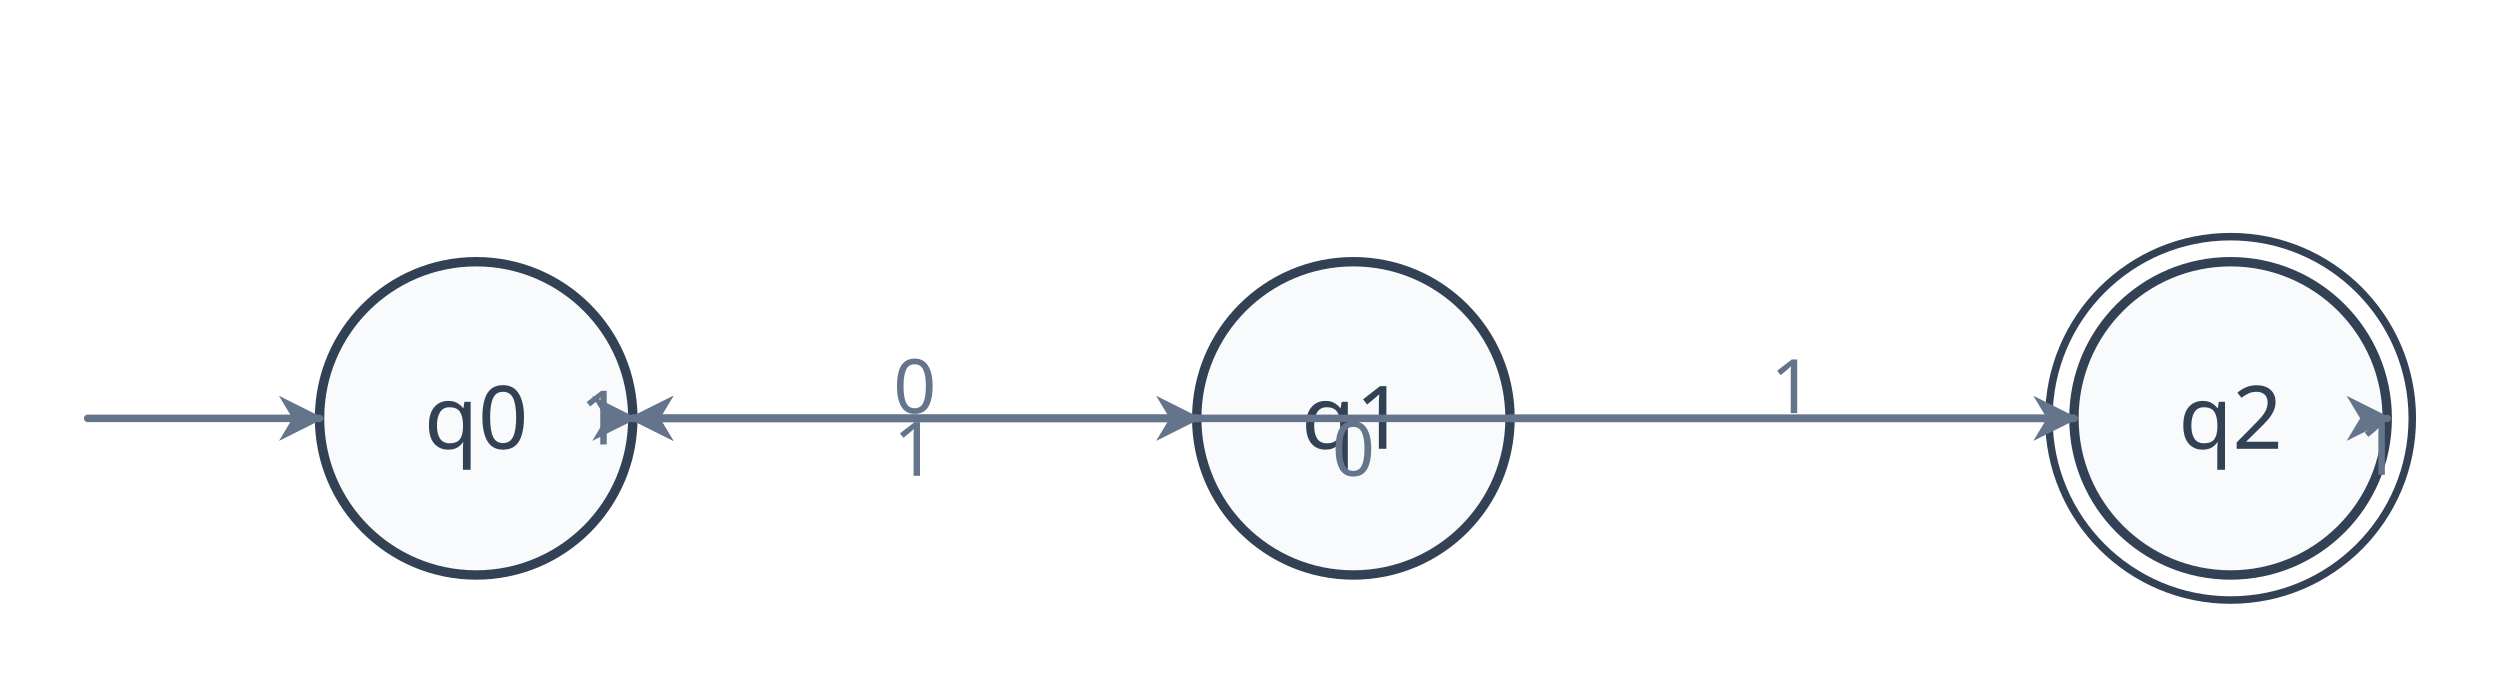
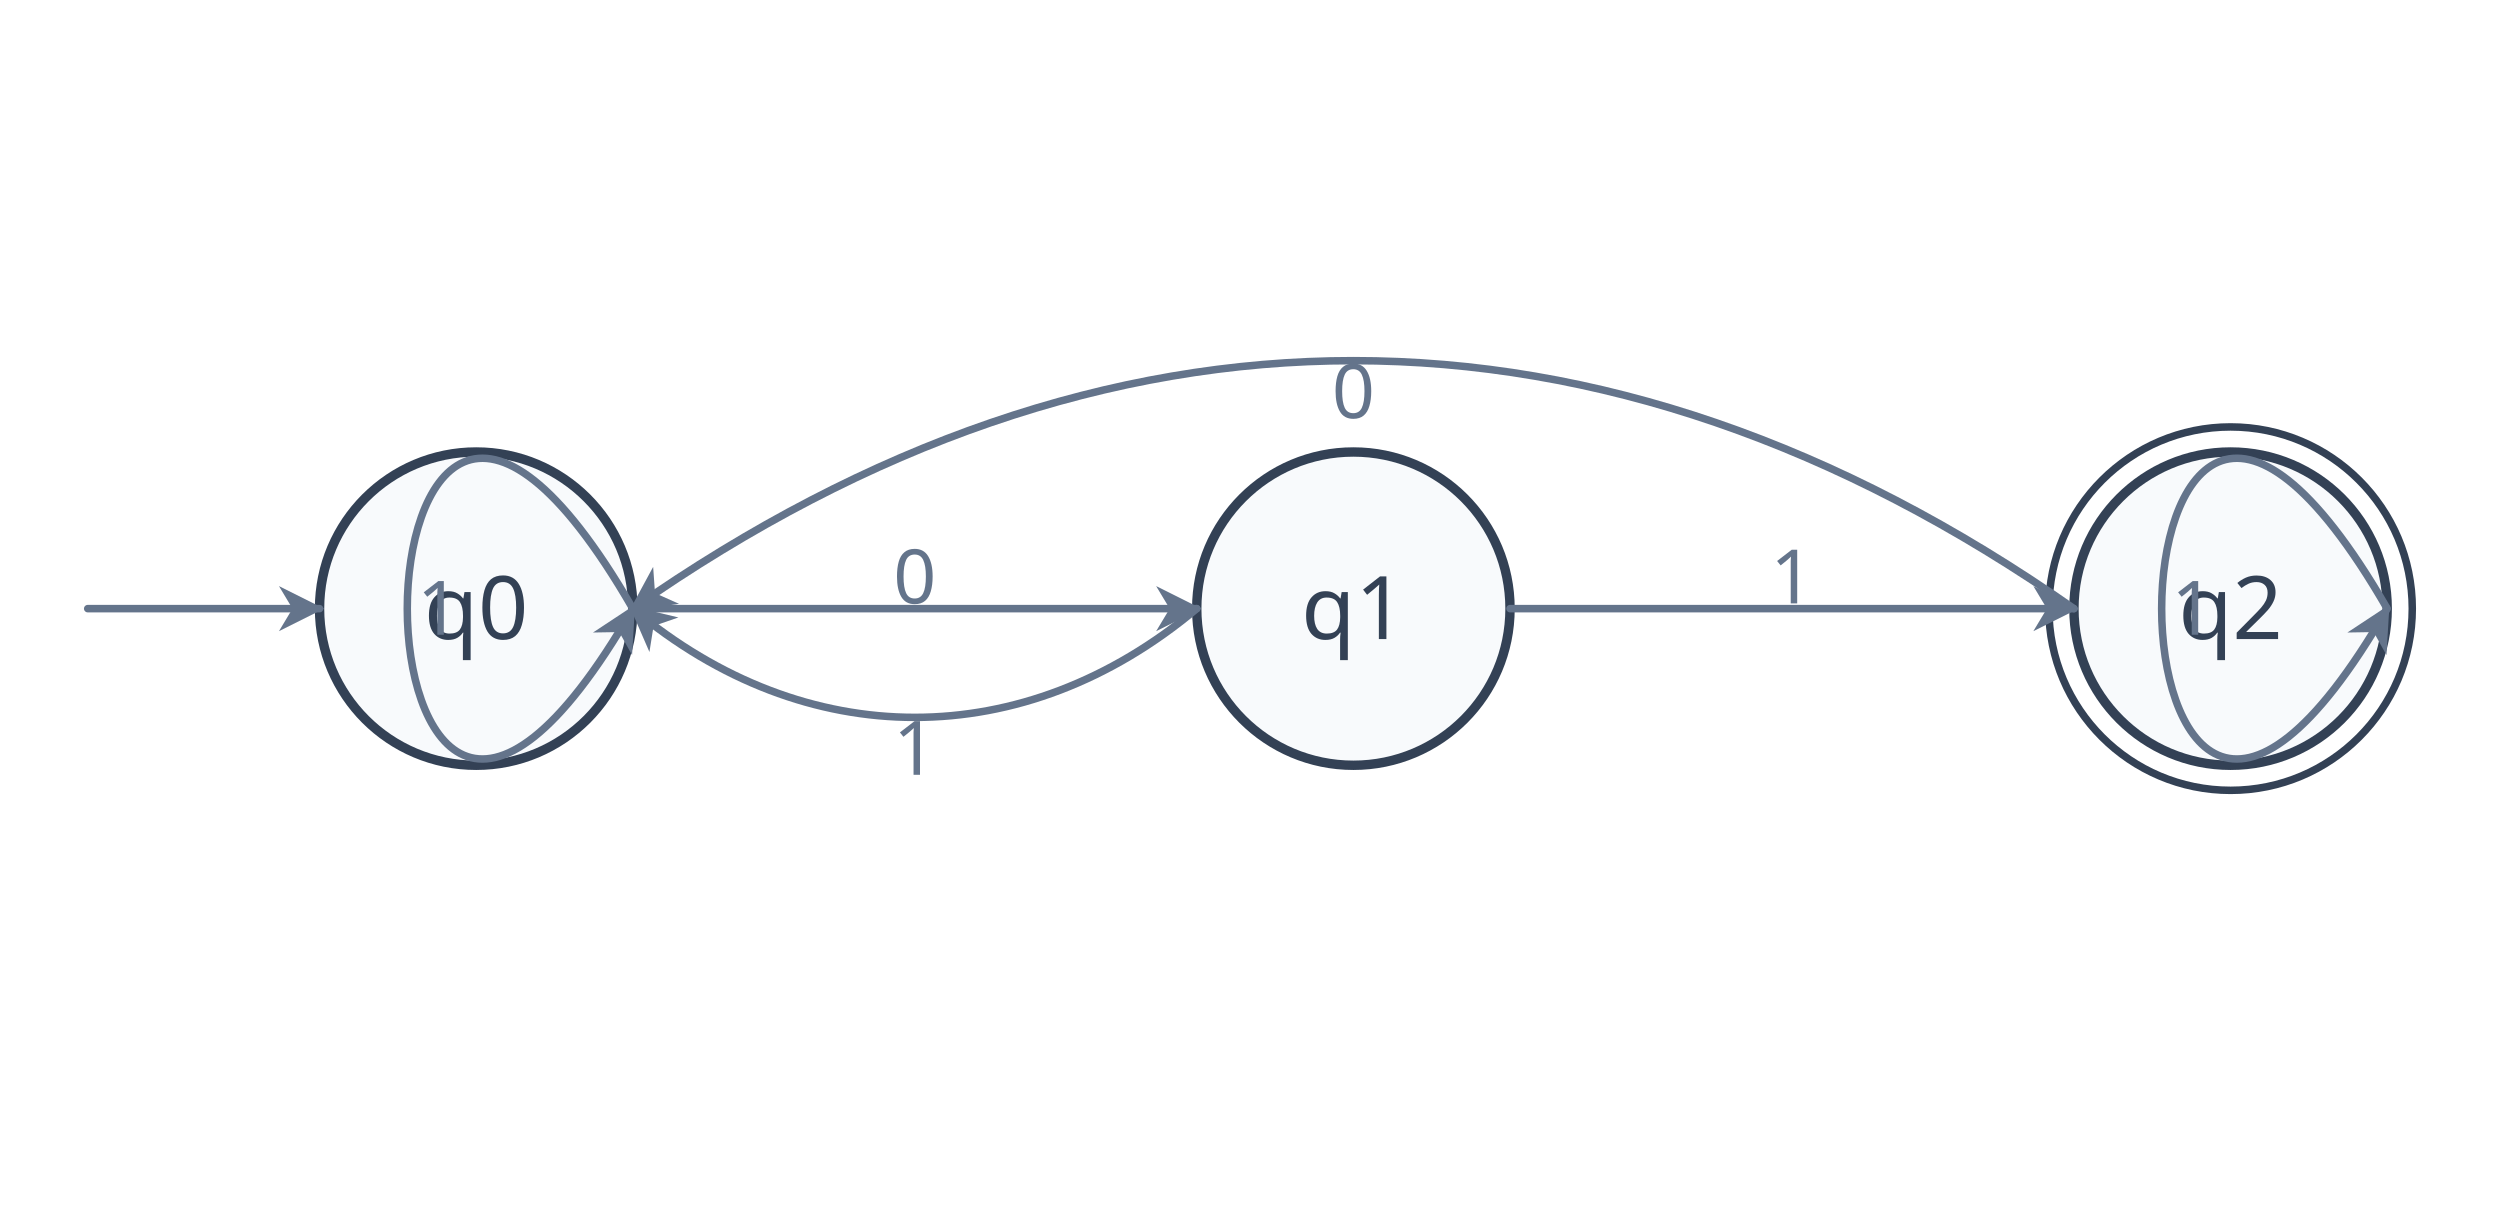
- <svg xmlns="http://www.w3.org/2000/svg" width="399" height="109.769" viewBox="4 43.231 399 109.769">
+ <svg xmlns="http://www.w3.org/2000/svg" width="399" height="194.277" viewBox="4 12.862 399 194.277">
  <defs>
    <marker markerWidth="6" markerHeight="6" viewBox="0 0 10 10" id="arrow-stealth-64748b" refX="9" refY="5" orient="auto">
      <path d="M 0 0 L 10 5 L 0 10 L 3 5 z" fill="#64748b" />
    </marker>
  </defs>
  <g>
    <path d="M 55 110 A 25 25 0 1 0 105 110 A 25 25 0 1 0 55 110" stroke="#334155" stroke-width="1.5" stroke-opacity="1" stroke-linecap="round" stroke-linejoin="round" fill="#f8fafc" fill-opacity="1" opacity="1" />
    <text text-anchor="middle" dominant-baseline="middle" x="80" y="110" font-family="sans-serif" font-size="14" font-weight="normal" fill="#334155">q0</text>
  </g>
  <g>
    <path d="M 195 110 A 25 25 0 1 0 245 110 A 25 25 0 1 0 195 110" stroke="#334155" stroke-width="1.5" stroke-opacity="1" stroke-linecap="round" stroke-linejoin="round" fill="#f8fafc" fill-opacity="1" opacity="1" />
    <text text-anchor="middle" dominant-baseline="middle" x="220" y="110" font-family="sans-serif" font-size="14" font-weight="normal" fill="#334155">q1</text>
  </g>
  <g>
    <path d="M 335 110 A 25 25 0 1 0 385 110 A 25 25 0 1 0 335 110" stroke="#334155" stroke-width="1.5" stroke-opacity="1" stroke-linecap="round" stroke-linejoin="round" fill="#f8fafc" fill-opacity="1" opacity="1" />
    <text text-anchor="middle" dominant-baseline="middle" x="360" y="110" font-family="sans-serif" font-size="14" font-weight="normal" fill="#334155">q2</text>
  </g>
  <circle r="29" stroke="#334155" stroke-width="1.2" stroke-opacity="1" stroke-linecap="round" stroke-linejoin="round" fill="none" fill-opacity="1" opacity="1" cx="360" cy="110" />
  <g>
    <path d="M 18 110 L 55 110" stroke="#64748b" stroke-width="1.2" stroke-opacity="1" stroke-linecap="round" stroke-linejoin="round" fill="none" fill-opacity="1" opacity="1" marker-end="url(#arrow-stealth-64748b)" />
  </g>
  <g>
    <path d="M 105 110 L 195 110" stroke="#64748b" stroke-width="1.2" stroke-opacity="1" stroke-linecap="round" stroke-linejoin="round" fill="none" fill-opacity="1" opacity="1" marker-end="url(#arrow-stealth-64748b)" />
    <text text-anchor="middle" dominant-baseline="middle" x="150" y="105" font-family="sans-serif" font-size="12" fill="#64748b">0</text>
  </g>
  <g>
    <path d="M 245 110 L 335 110" stroke="#64748b" stroke-width="1.2" stroke-opacity="1" stroke-linecap="round" stroke-linejoin="round" fill="none" fill-opacity="1" opacity="1" marker-end="url(#arrow-stealth-64748b)" />
    <text text-anchor="middle" dominant-baseline="middle" x="290" y="105" font-family="sans-serif" font-size="12" fill="#64748b">1</text>
  </g>
  <g>
-     <path d="M 195 110 L 105 110" stroke="#64748b" stroke-width="1.2" stroke-opacity="1" stroke-linecap="round" stroke-linejoin="round" fill="none" fill-opacity="1" opacity="1" marker-end="url(#arrow-stealth-64748b)" />
-     <text text-anchor="middle" dominant-baseline="middle" x="150" y="115" font-family="sans-serif" font-size="12" fill="#64748b">1</text>
+     <path d="M 195 110 C 167.422 133.14, 132.578 133.14, 105 110" stroke="#64748b" stroke-width="1.2" stroke-opacity="1" stroke-linecap="round" stroke-linejoin="round" fill="none" fill-opacity="1" opacity="1" marker-end="url(#arrow-stealth-64748b)" />
+     <text text-anchor="middle" dominant-baseline="middle" x="150" y="132.355" font-family="sans-serif" font-size="12" fill="#64748b">1</text>
  </g>
  <g>
-     <path d="M 335 110 L 105 110" stroke="#64748b" stroke-width="1.2" stroke-opacity="1" stroke-linecap="round" stroke-linejoin="round" fill="none" fill-opacity="1" opacity="1" marker-end="url(#arrow-stealth-64748b)" />
-     <text text-anchor="middle" dominant-baseline="middle" x="220" y="115" font-family="sans-serif" font-size="12" fill="#64748b">0</text>
+     <path d="M 335 110 C 259.638 57.231, 180.362 57.231, 105 110" stroke="#64748b" stroke-width="1.2" stroke-opacity="1" stroke-linecap="round" stroke-linejoin="round" fill="none" fill-opacity="1" opacity="1" marker-end="url(#arrow-stealth-64748b)" />
+     <text text-anchor="middle" dominant-baseline="middle" x="220" y="75.423" font-family="sans-serif" font-size="12" fill="#64748b">0</text>
  </g>
  <g>
-     <path d="M 105 110 C 105 110, 105 110, 105 110" stroke="#64748b" stroke-width="1.2" stroke-opacity="1" stroke-linecap="round" stroke-linejoin="round" fill="none" fill-opacity="1" opacity="1" marker-end="url(#arrow-stealth-64748b)" />
-     <text text-anchor="middle" dominant-baseline="middle" x="100" y="110" font-family="sans-serif" font-size="12" fill="#64748b">1</text>
+     <path d="M 105 110 C 57 26.862, 57 193.138, 105 110" stroke="#64748b" stroke-width="1.2" stroke-opacity="1" stroke-linecap="round" stroke-linejoin="round" fill="none" fill-opacity="1" opacity="1" marker-end="url(#arrow-stealth-64748b)" />
+     <text text-anchor="middle" dominant-baseline="middle" x="74" y="110" font-family="sans-serif" font-size="12" fill="#64748b">1</text>
  </g>
  <g>
-     <path d="M 385 110 C 385 110, 385 110, 385 110" stroke="#64748b" stroke-width="1.2" stroke-opacity="1" stroke-linecap="round" stroke-linejoin="round" fill="none" fill-opacity="1" opacity="1" marker-end="url(#arrow-stealth-64748b)" />
-     <text text-anchor="middle" dominant-baseline="middle" x="383.787" y="114.851" font-family="sans-serif" font-size="12" fill="#64748b">1</text>
+     <path d="M 385 110 C 337 26.862, 337 193.138, 385 110" stroke="#64748b" stroke-width="1.2" stroke-opacity="1" stroke-linecap="round" stroke-linejoin="round" fill="none" fill-opacity="1" opacity="1" marker-end="url(#arrow-stealth-64748b)" />
+     <text text-anchor="middle" dominant-baseline="middle" x="354" y="110" font-family="sans-serif" font-size="12" fill="#64748b">1</text>
  </g>
</svg>
